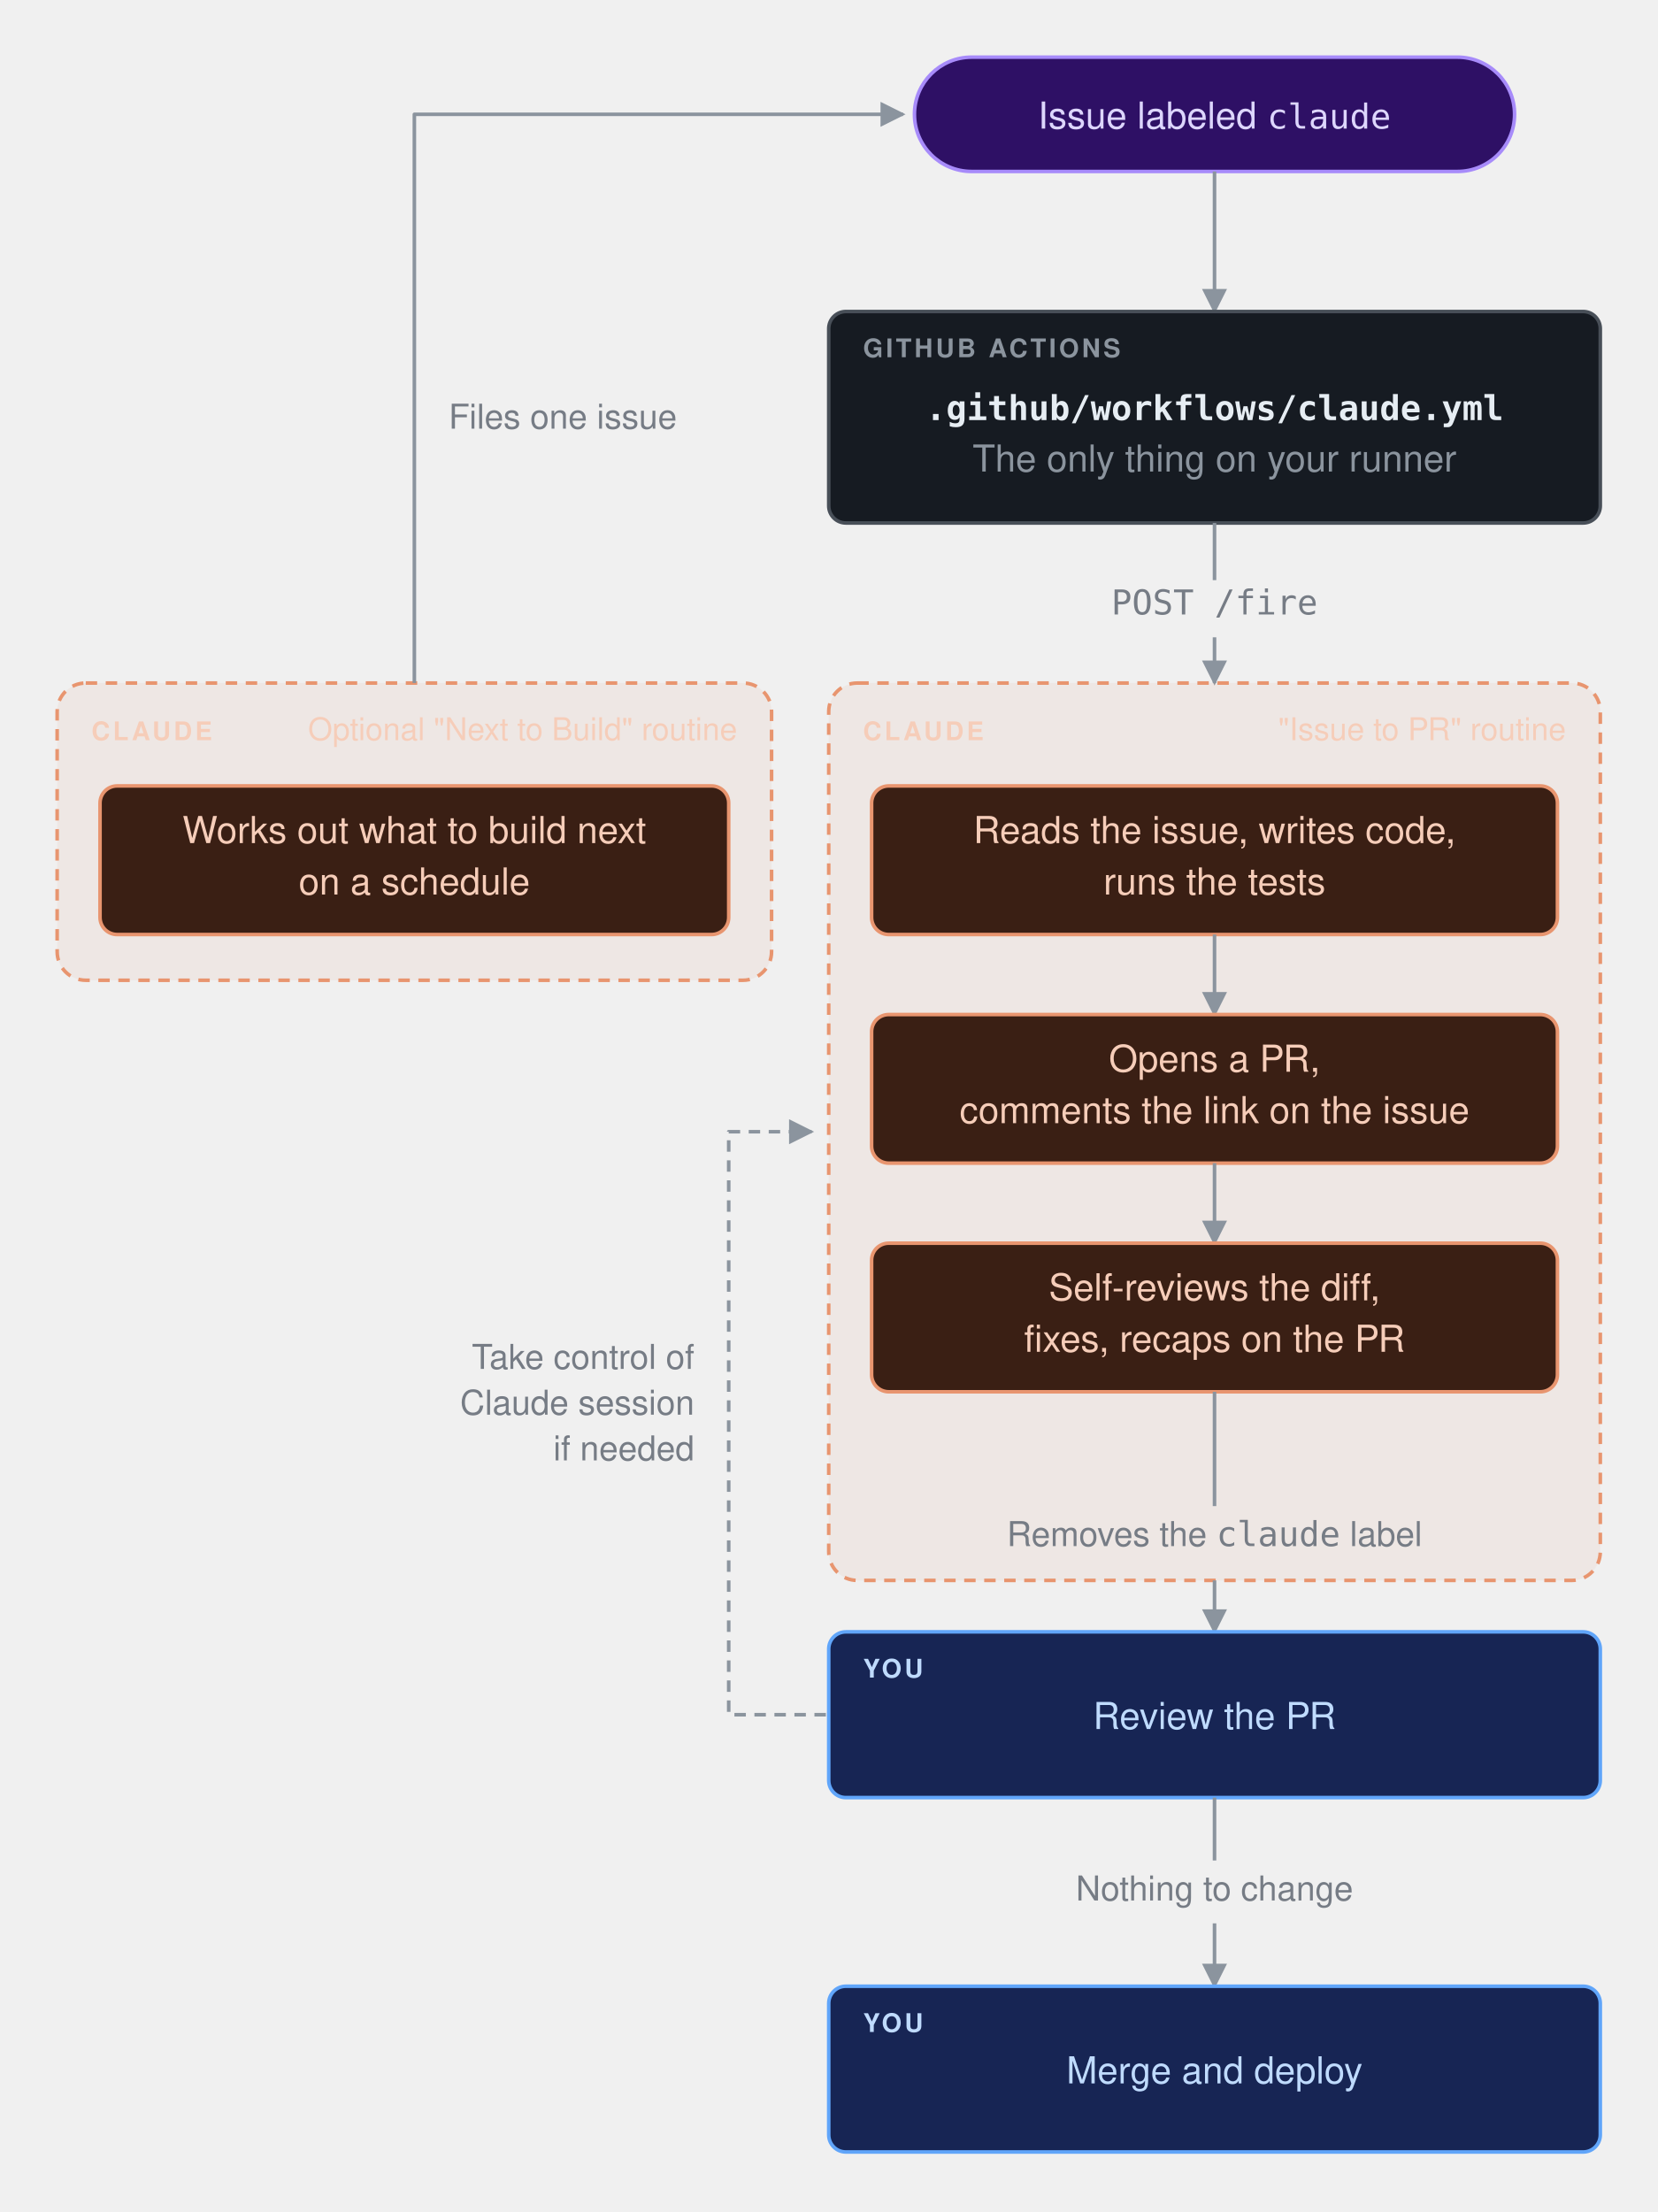
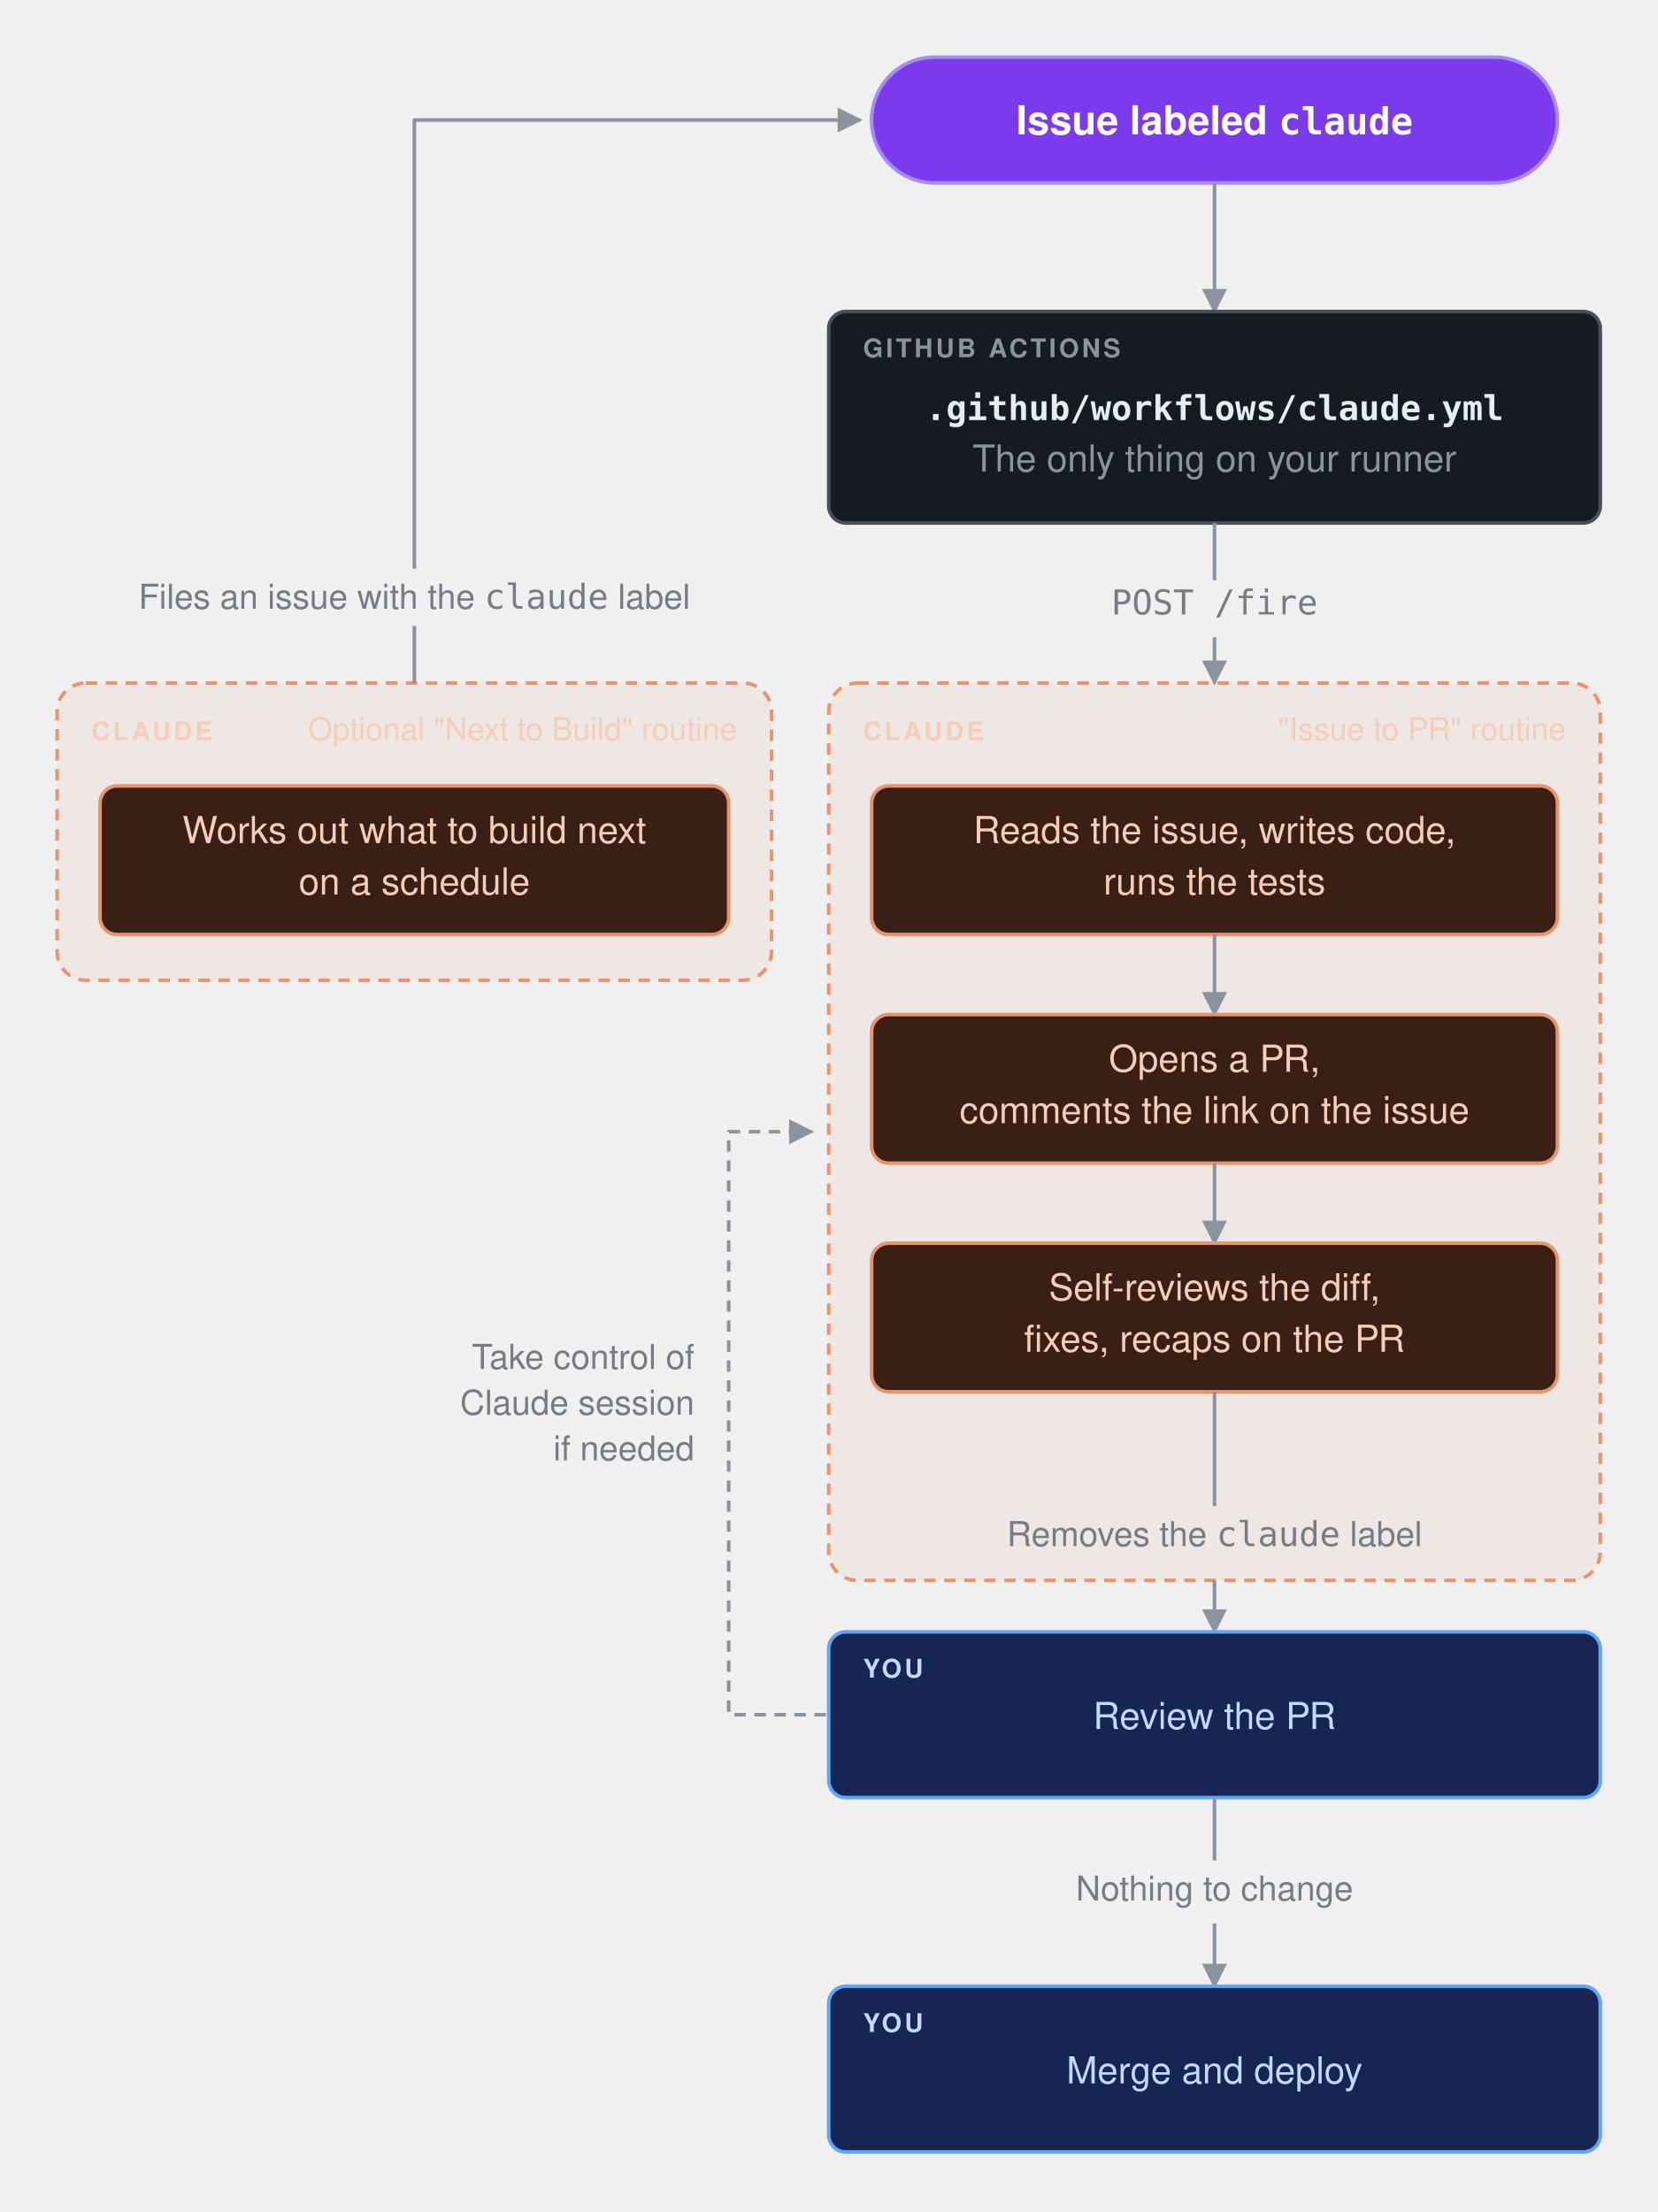
- <svg xmlns="http://www.w3.org/2000/svg" viewBox="0 0 580 774" width="580" height="774" role="img" aria-label="Optionally, the Next to Build routine works out what to build next on a schedule and files one issue. An issue labeled claude is the trigger, whether a human, a bot or that routine applies it; a GitHub Actions workflow POSTs /fire; the Issue to PR routine reads the issue, writes code, runs the tests, opens a PR, self-reviews it and removes the label. The human reviews the PR: if nothing needs to change they merge and deploy, otherwise they take control of the Claude session.">
+ <svg xmlns="http://www.w3.org/2000/svg" viewBox="0 0 580 774" width="580" height="774" role="img" aria-label="Optionally, the Next to Build routine works out what to build next on a schedule and files an issue with the claude label. An issue labeled claude is the trigger, whether a human, a bot or that routine applies it; a GitHub Actions workflow POSTs /fire; the Issue to PR routine reads the issue, writes code, runs the tests, opens a PR, self-reviews it and removes the label. The human reviews the PR: if nothing needs to change they merge and deploy, otherwise they take control of the Claude session.">
  <defs>
    <marker id="d-arrow" viewBox="0 0 10 10" refX="9" refY="5" markerWidth="7" markerHeight="7" orient="auto-start-reverse">
      <path d="M0,0 L10,5 L0,10 z" fill="#8b949e" />
    </marker>
  </defs>
  <g font-family="ui-sans-serif, -apple-system, 'Segoe UI', Helvetica, Arial, sans-serif">
    <rect x="20" y="239" width="250" height="104" rx="10" fill="rgba(232,149,111,0.09)" stroke="#e8956f" stroke-width="1.25" stroke-dasharray="4 3" />
    <text x="32" y="259" font-size="9" font-weight="600" letter-spacing="1" fill="#f6cdb9">CLAUDE</text>
    <text x="258" y="259" font-size="11" text-anchor="end" fill="#f6cdb9">Optional "Next to Build" routine</text>
    <rect x="35" y="275" width="220" height="52" rx="6" fill="#3a1f14" stroke="#e8956f" stroke-width="1.25" />
    <text x="145" y="295" font-size="13" text-anchor="middle" fill="#f6cdb9">Works out what to build next</text>
    <text x="145" y="313" font-size="13" text-anchor="middle" fill="#f6cdb9">on a schedule</text>
-     <path d="M145,239 V40 H316" fill="none" stroke="#8b949e" stroke-width="1.25" stroke-linejoin="round" marker-end="url(#d-arrow)" />
-     <text x="157" y="150" font-size="12" fill="#767c85">Files one issue</text>
-     <rect x="320" y="20" width="210" height="40" rx="20" fill="#2e1065" stroke="#a78bfa" stroke-width="1.25" />
-     <text x="425" y="45" font-size="13" text-anchor="middle" fill="#ddd6fe">Issue labeled <tspan font-family="ui-monospace, SFMono-Regular, Menlo, Consolas, monospace" font-size="12">claude</tspan>
+     <line x1="145" y1="239" x2="145" y2="219" stroke="#8b949e" stroke-width="1.25" />
+     <text x="145" y="213" font-size="12" text-anchor="middle" fill="#767c85">Files an issue with the <tspan font-family="ui-monospace, SFMono-Regular, Menlo, Consolas, monospace" font-size="12">claude</tspan> label</text>
+     <path d="M145,199 V42 H301" fill="none" stroke="#8b949e" stroke-width="1.25" stroke-linejoin="round" marker-end="url(#d-arrow)" />
+     <rect x="305" y="20" width="240" height="44" rx="22" fill="#7c3aed" stroke="#a78bfa" stroke-width="1.25" />
+     <text x="425" y="47" font-size="14" font-weight="600" text-anchor="middle" fill="#ffffff">Issue labeled <tspan font-family="ui-monospace, SFMono-Regular, Menlo, Consolas, monospace" font-size="13">claude</tspan>
    </text>
-     <line x1="425" y1="60" x2="425" y2="109" stroke="#8b949e" stroke-width="1.25" marker-end="url(#d-arrow)" />
+     <line x1="425" y1="64" x2="425" y2="109" stroke="#8b949e" stroke-width="1.25" marker-end="url(#d-arrow)" />
    <rect x="290" y="109" width="270" height="74" rx="6" fill="#161b22" stroke="#484f58" stroke-width="1.25" />
    <text x="302" y="125" font-size="9" font-weight="600" letter-spacing="1" fill="#8b949e">GITHUB ACTIONS</text>
    <text x="425" y="147" font-size="12" font-weight="600" text-anchor="middle" font-family="ui-monospace, SFMono-Regular, Menlo, Consolas, monospace" fill="#e6edf3">.github/workflows/claude.yml</text>
    <text x="425" y="165" font-size="13" text-anchor="middle" fill="#8b949e">The only thing on your runner</text>
    <line x1="425" y1="183" x2="425" y2="203" stroke="#8b949e" stroke-width="1.25" />
    <text x="425" y="215" font-size="12" text-anchor="middle" font-family="ui-monospace, SFMono-Regular, Menlo, Consolas, monospace" fill="#767c85">POST /fire</text>
    <line x1="425" y1="223" x2="425" y2="239" stroke="#8b949e" stroke-width="1.25" marker-end="url(#d-arrow)" />
    <rect x="290" y="239" width="270" height="314" rx="10" fill="rgba(232,149,111,0.09)" stroke="#e8956f" stroke-width="1.25" stroke-dasharray="4 3" />
    <text x="302" y="259" font-size="9" font-weight="600" letter-spacing="1" fill="#f6cdb9">CLAUDE</text>
    <text x="548" y="259" font-size="11" text-anchor="end" fill="#f6cdb9">"Issue to PR" routine</text>
    <rect x="305" y="275" width="240" height="52" rx="6" fill="#3a1f14" stroke="#e8956f" stroke-width="1.25" />
    <text x="425" y="295" font-size="13" text-anchor="middle" fill="#f6cdb9">Reads the issue, writes code,</text>
    <text x="425" y="313" font-size="13" text-anchor="middle" fill="#f6cdb9">runs the tests</text>
    <line x1="425" y1="327" x2="425" y2="355" stroke="#8b949e" stroke-width="1.25" marker-end="url(#d-arrow)" />
    <rect x="305" y="355" width="240" height="52" rx="6" fill="#3a1f14" stroke="#e8956f" stroke-width="1.25" />
    <text x="425" y="375" font-size="13" text-anchor="middle" fill="#f6cdb9">Opens a PR,</text>
    <text x="425" y="393" font-size="13" text-anchor="middle" fill="#f6cdb9">comments the link on the issue</text>
    <line x1="425" y1="407" x2="425" y2="435" stroke="#8b949e" stroke-width="1.25" marker-end="url(#d-arrow)" />
    <rect x="305" y="435" width="240" height="52" rx="6" fill="#3a1f14" stroke="#e8956f" stroke-width="1.25" />
    <text x="425" y="455" font-size="13" text-anchor="middle" fill="#f6cdb9">Self-reviews the diff,</text>
    <text x="425" y="473" font-size="13" text-anchor="middle" fill="#f6cdb9">fixes, recaps on the PR</text>
    <line x1="425" y1="487" x2="425" y2="527" stroke="#8b949e" stroke-width="1.25" />
    <text x="425" y="541" font-size="12" text-anchor="middle" fill="#767c85">Removes the <tspan font-family="ui-monospace, SFMono-Regular, Menlo, Consolas, monospace" font-size="12">claude</tspan> label</text>
    <line x1="425" y1="553" x2="425" y2="571" stroke="#8b949e" stroke-width="1.25" marker-end="url(#d-arrow)" />
    <rect x="290" y="571" width="270" height="58" rx="6" fill="#172554" stroke="#60a5fa" stroke-width="1.25" />
    <text x="302" y="587" font-size="9" font-weight="600" letter-spacing="1" fill="#bfdbfe">YOU</text>
    <text x="425" y="605" font-size="13" text-anchor="middle" fill="#bfdbfe">Review the PR</text>
    <line x1="425" y1="629" x2="425" y2="651" stroke="#8b949e" stroke-width="1.25" />
    <text x="425" y="665" font-size="12" text-anchor="middle" fill="#767c85">Nothing to change</text>
    <line x1="425" y1="673" x2="425" y2="695" stroke="#8b949e" stroke-width="1.25" marker-end="url(#d-arrow)" />
    <rect x="290" y="695" width="270" height="58" rx="6" fill="#172554" stroke="#60a5fa" stroke-width="1.25" />
    <text x="302" y="711" font-size="9" font-weight="600" letter-spacing="1" fill="#bfdbfe">YOU</text>
    <text x="425" y="729" font-size="13" text-anchor="middle" fill="#bfdbfe">Merge and deploy</text>
    <path d="M289,600 H255 V396 H284" fill="none" stroke="#8b949e" stroke-width="1.25" stroke-dasharray="4 3" stroke-linejoin="round" marker-end="url(#d-arrow)" />
    <text x="243" y="479" font-size="12" text-anchor="end" fill="#767c85">Take control of</text>
    <text x="243" y="495" font-size="12" text-anchor="end" fill="#767c85">Claude session</text>
    <text x="243" y="511" font-size="12" text-anchor="end" fill="#767c85">if needed</text>
  </g>
</svg>
